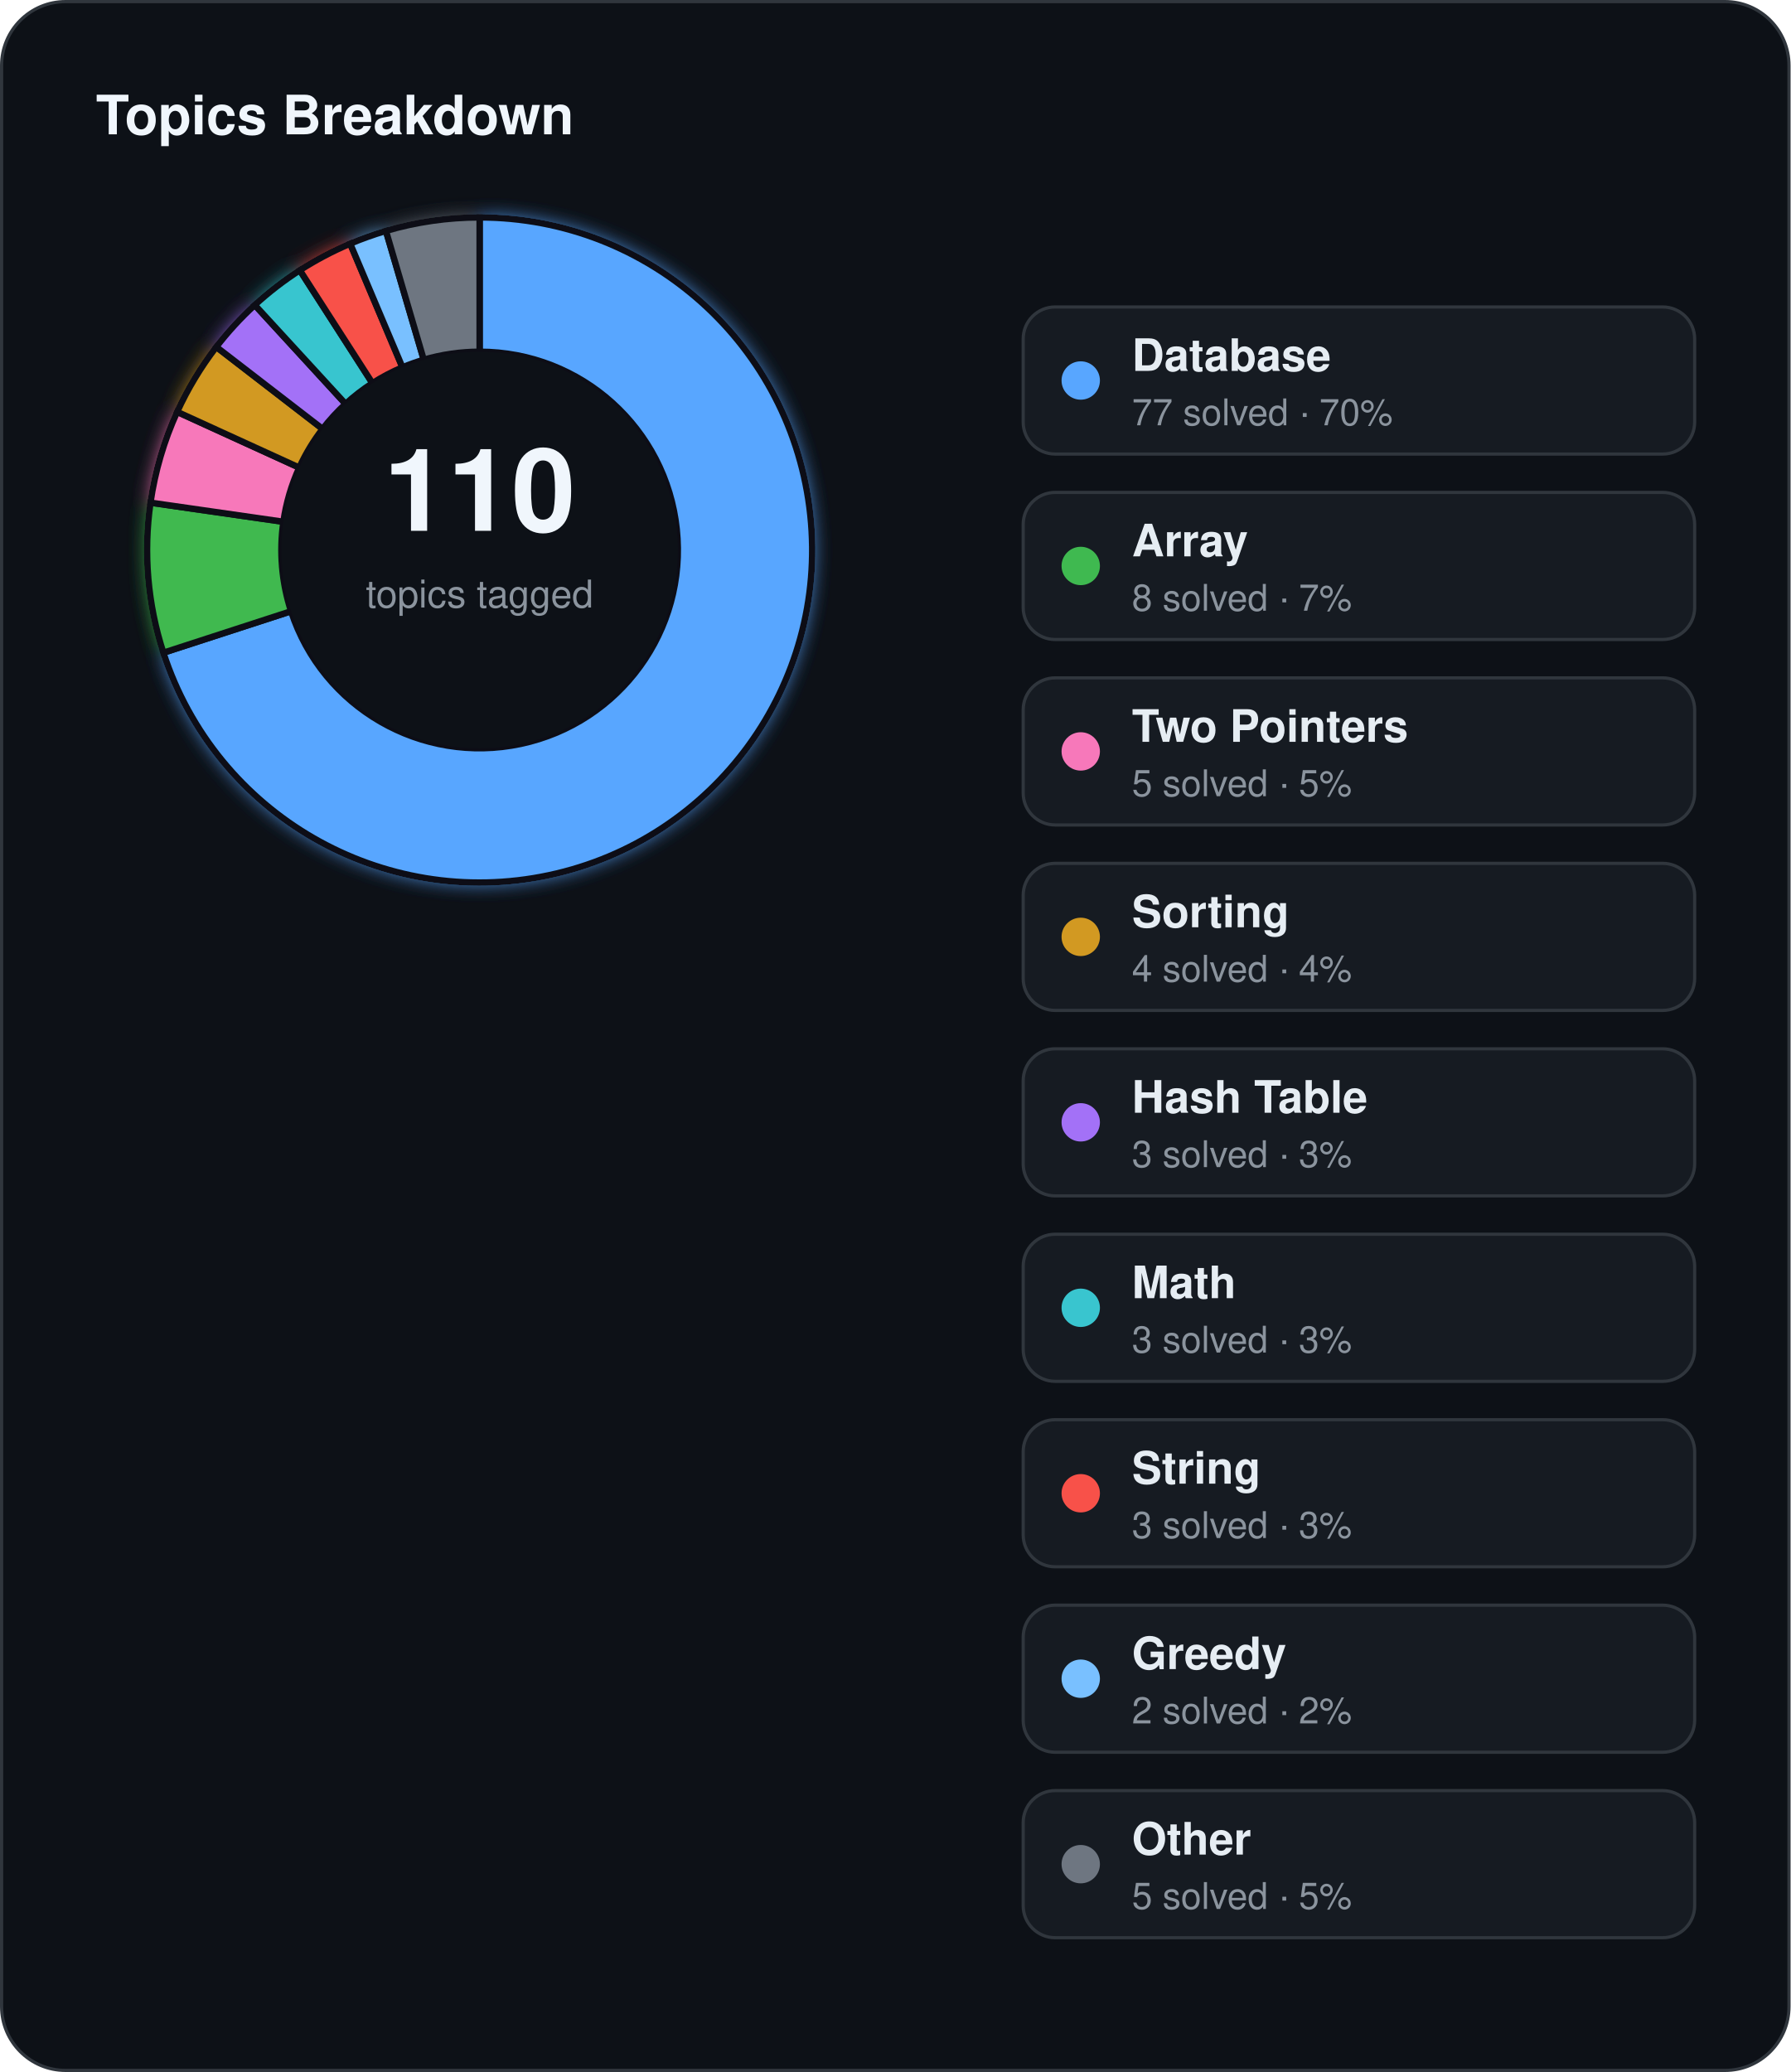
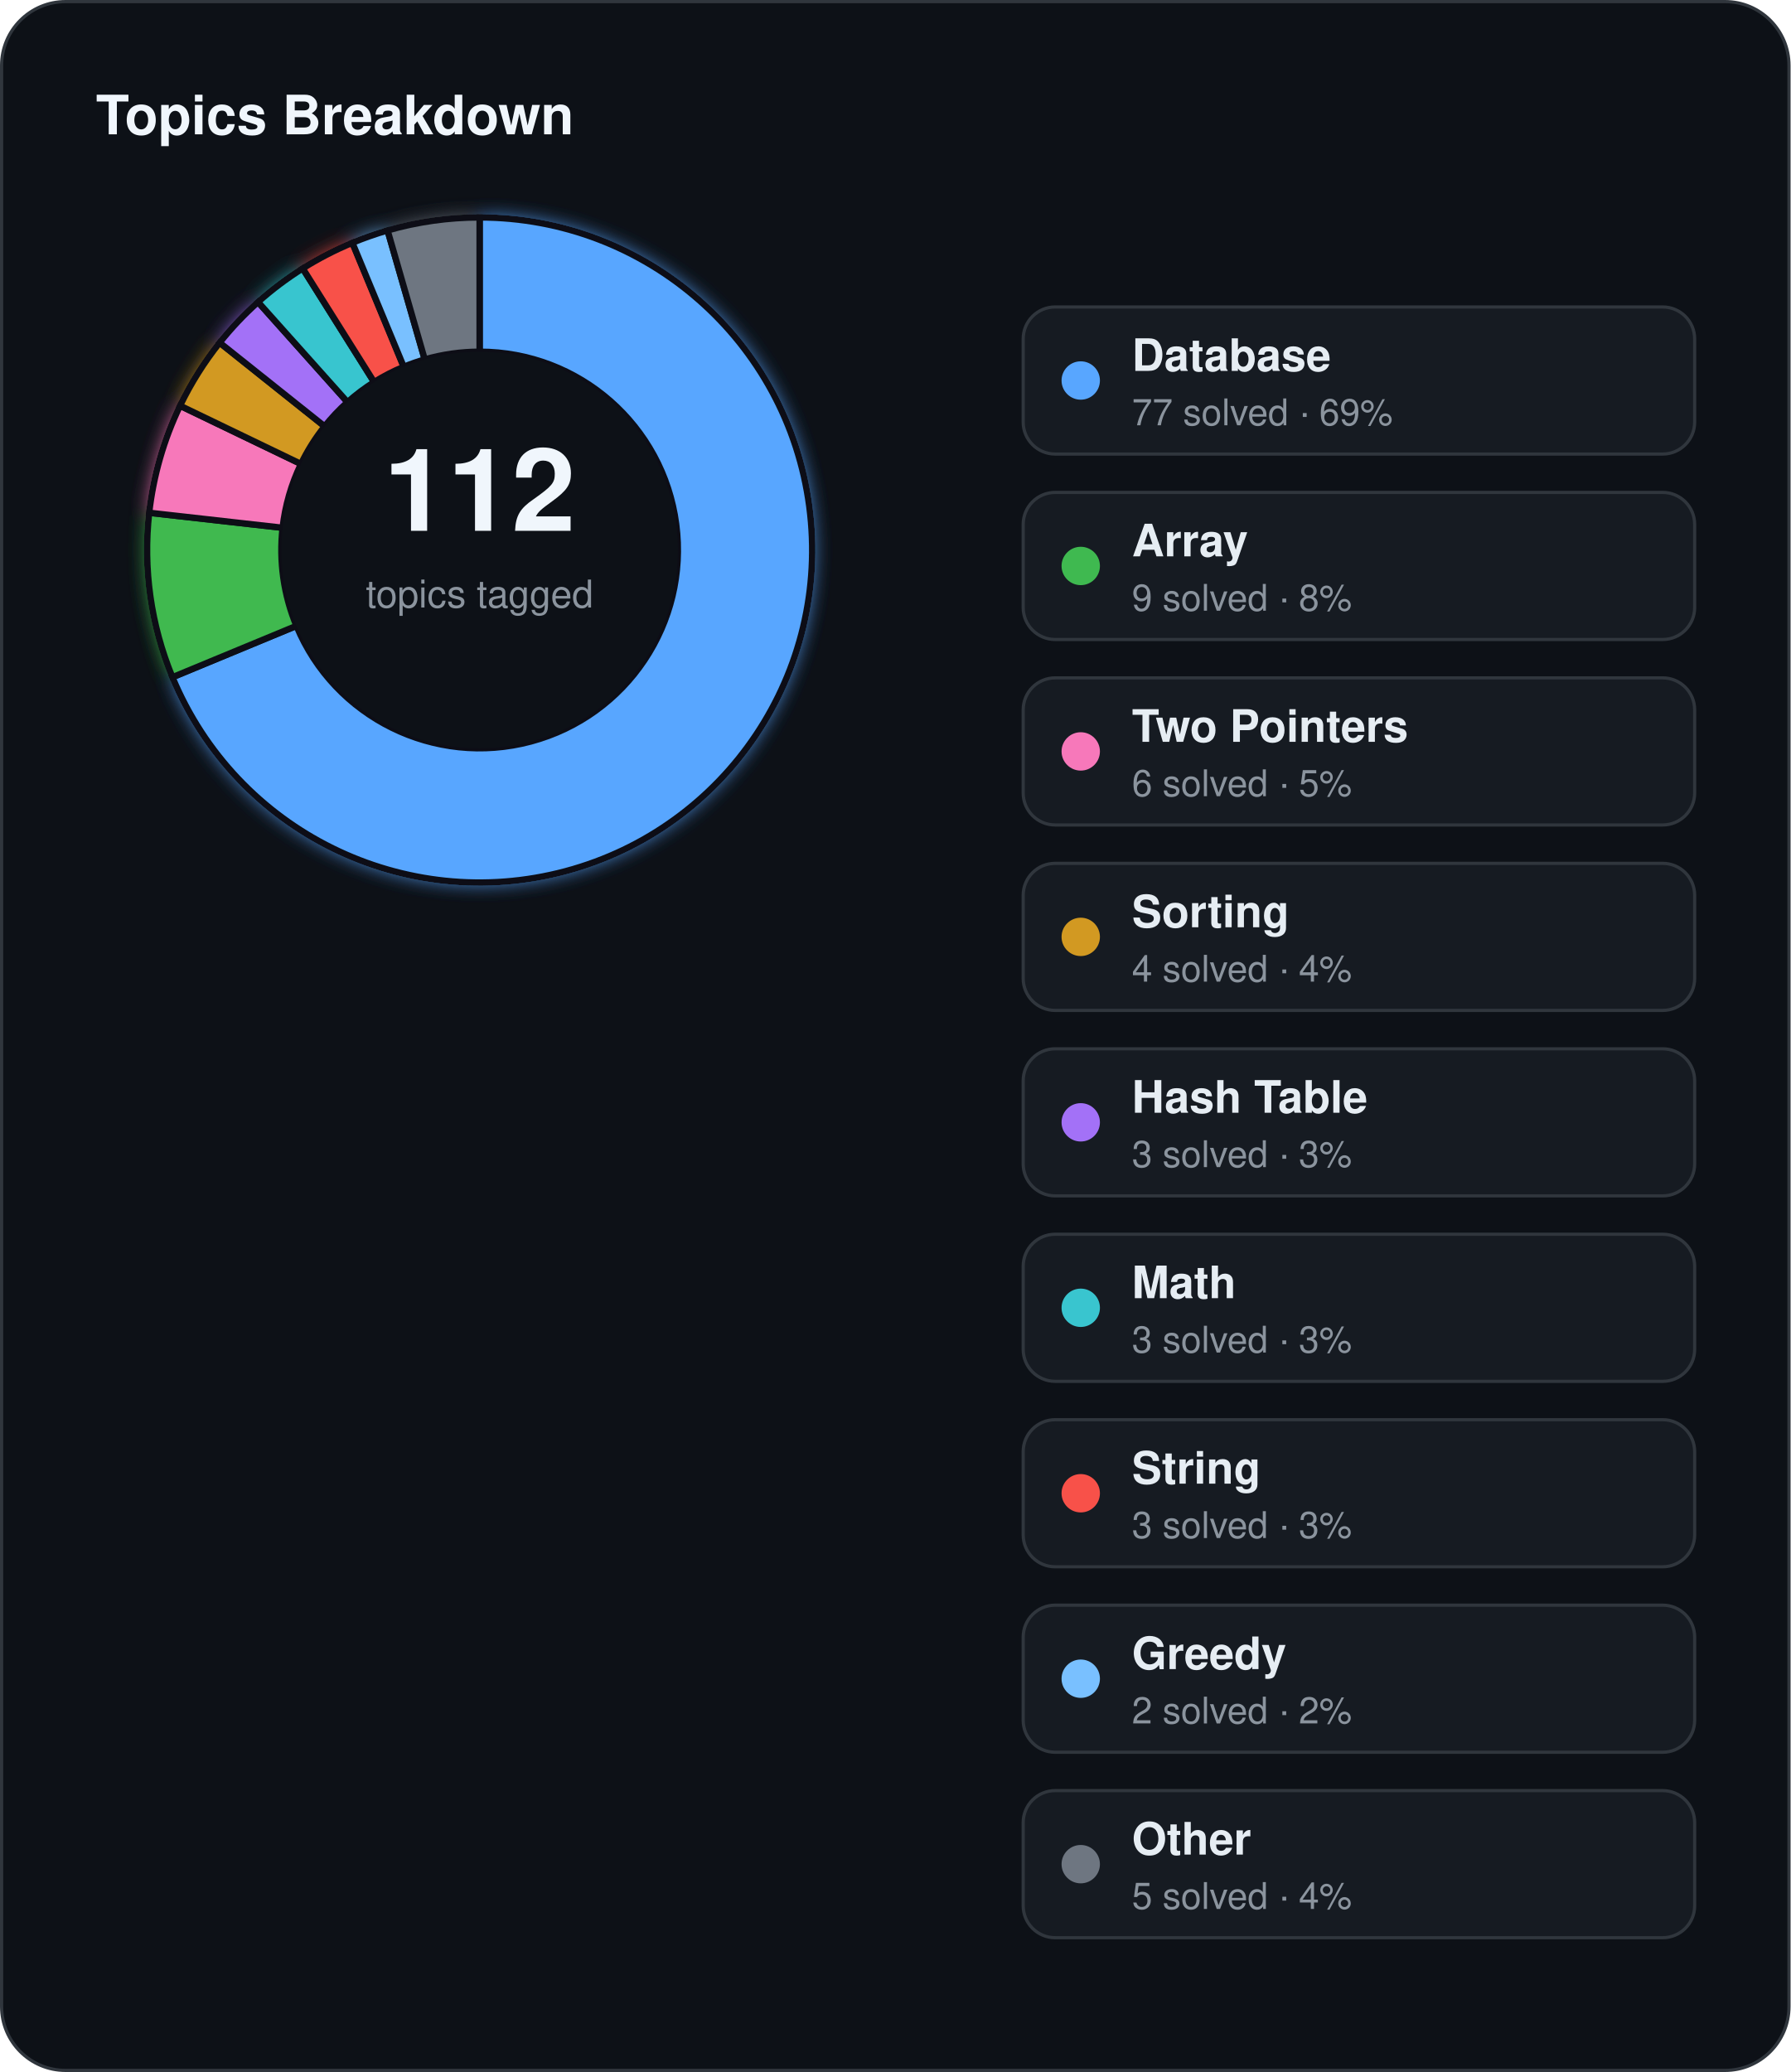
<svg xmlns="http://www.w3.org/2000/svg" width="560" height="648" viewBox="0 0 560 648">
  <defs>
    <filter id="topics-glow" x="-60%" y="-60%" width="220%" height="220%">
      <feGaussianBlur stdDeviation="3" result="blur" />
      <feMerge>
        <feMergeNode in="blur" />
        <feMergeNode in="SourceGraphic" />
      </feMerge>
    </filter>
  </defs>
  <rect x="0.5" y="0.5" width="559" height="647" rx="20" fill="#0d1117" stroke="#30363d" stroke-width="1" />
  <text x="30" y="42" fill="#f0f6fc" font-family="Segoe UI, Helvetica, Arial, sans-serif" font-size="17" font-weight="700">Topics Breakdown</text>
  <g filter="url(#topics-glow)">
-     <path d="M 150.00,68.00 A 104,104 0 1 1 51.09,204.14 L 91.03,191.16 A 62,62 0 1 0 150.00,110.00 Z" fill="#58a6ff" stroke="#0d1117" stroke-width="2" />
-     <path d="M 51.09,204.14 A 104,104 0 0 1 47.06,157.20 L 88.63,163.18 A 62,62 0 0 0 91.03,191.16 Z" fill="#3fb950" stroke="#0d1117" stroke-width="2" />
-     <path d="M 47.06,157.20 A 104,104 0 0 1 55.40,128.80 L 93.60,146.24 A 62,62 0 0 0 88.63,163.18 Z" fill="#f778ba" stroke="#0d1117" stroke-width="2" />
-     <path d="M 55.40,128.80 A 104,104 0 0 1 67.64,108.49 L 100.90,134.14 A 62,62 0 0 0 93.60,146.24 Z" fill="#d29922" stroke="#0d1117" stroke-width="2" />
-     <path d="M 67.64,108.49 A 104,104 0 0 1 79.68,95.38 L 108.08,126.32 A 62,62 0 0 0 100.90,134.14 Z" fill="#a371f7" stroke="#0d1117" stroke-width="2" />
-     <path d="M 79.68,95.38 A 104,104 0 0 1 93.77,84.51 L 116.48,119.84 A 62,62 0 0 0 108.08,126.32 Z" fill="#39c5cf" stroke="#0d1117" stroke-width="2" />
-     <path d="M 93.77,84.51 A 104,104 0 0 1 109.52,76.20 L 125.87,114.89 A 62,62 0 0 0 116.48,119.84 Z" fill="#f85149" stroke="#0d1117" stroke-width="2" />
-     <path d="M 109.52,76.20 A 104,104 0 0 1 120.70,72.21 L 132.53,112.51 A 62,62 0 0 0 125.87,114.89 Z" fill="#79c0ff" stroke="#0d1117" stroke-width="2" />
-     <path d="M 120.70,72.21 A 104,104 0 0 1 150.00,68.00 L 150.00,110.00 A 62,62 0 0 0 132.53,112.51 Z" fill="#6e7681" stroke="#0d1117" stroke-width="2" />
+     <path d="M 150.00,68.00 A 104,104 0 1 1 53.92,211.80 L 92.72,195.73 A 62,62 0 1 0 150.00,110.00 Z" fill="#58a6ff" stroke="#0d1117" stroke-width="2" />
+     <path d="M 53.92,211.80 A 104,104 0 0 1 46.65,160.36 L 88.39,165.06 A 62,62 0 0 0 92.72,195.73 Z" fill="#3fb950" stroke="#0d1117" stroke-width="2" />
+     <path d="M 46.65,160.36 A 104,104 0 0 1 56.30,126.88 L 94.14,145.10 A 62,62 0 0 0 88.39,165.06 Z" fill="#f778ba" stroke="#0d1117" stroke-width="2" />
+     <path d="M 56.30,126.88 A 104,104 0 0 1 68.69,107.16 L 101.53,133.34 A 62,62 0 0 0 94.14,145.10 Z" fill="#d29922" stroke="#0d1117" stroke-width="2" />
+     <path d="M 68.69,107.16 A 104,104 0 0 1 80.70,94.45 L 108.69,125.77 A 62,62 0 0 0 101.53,133.34 Z" fill="#a371f7" stroke="#0d1117" stroke-width="2" />
+     <path d="M 80.70,94.45 A 104,104 0 0 1 94.67,83.94 L 117.01,119.50 A 62,62 0 0 0 108.69,125.77 Z" fill="#39c5cf" stroke="#0d1117" stroke-width="2" />
+     <path d="M 94.67,83.94 A 104,104 0 0 1 110.20,75.92 L 126.27,114.72 A 62,62 0 0 0 117.01,119.50 Z" fill="#f85149" stroke="#0d1117" stroke-width="2" />
+     <path d="M 110.20,75.92 A 104,104 0 0 1 121.21,72.06 L 132.84,112.42 A 62,62 0 0 0 126.27,114.72 Z" fill="#79c0ff" stroke="#0d1117" stroke-width="2" />
+     <path d="M 121.21,72.06 A 104,104 0 0 1 150.00,68.00 L 150.00,110.00 A 62,62 0 0 0 132.84,112.42 Z" fill="#6e7681" stroke="#0d1117" stroke-width="2" />
  </g>
  <circle cx="150" cy="172" r="62" fill="#0d1117" />
-   <text x="150" y="166" text-anchor="middle" fill="#f0f6fc" font-family="Segoe UI, Helvetica, Arial, sans-serif" font-size="36" font-weight="700">110</text>
+   <text x="150" y="166" text-anchor="middle" fill="#f0f6fc" font-family="Segoe UI, Helvetica, Arial, sans-serif" font-size="36" font-weight="700">112</text>
  <text x="150" y="190" text-anchor="middle" fill="#8b949e" font-family="Segoe UI, Helvetica, Arial, sans-serif" font-size="12">topics tagged</text>
  <rect x="320" y="96" width="210" height="46" rx="10" fill="#161b22" stroke="#30363d" stroke-width="1" />
  <circle cx="338" cy="119" r="6" fill="#58a6ff" />
  <text x="354" y="116" fill="#e6edf3" font-family="Segoe UI, Helvetica, Arial, sans-serif" font-size="14" font-weight="600">Database</text>
-   <text x="354" y="133" fill="#8b949e" font-family="Segoe UI, Helvetica, Arial, sans-serif" font-size="11.5">77 solved · 70%</text>
+   <text x="354" y="133" fill="#8b949e" font-family="Segoe UI, Helvetica, Arial, sans-serif" font-size="11.5">77 solved · 69%</text>
  <rect x="320" y="154" width="210" height="46" rx="10" fill="#161b22" stroke="#30363d" stroke-width="1" />
  <circle cx="338" cy="177" r="6" fill="#3fb950" />
  <text x="354" y="174" fill="#e6edf3" font-family="Segoe UI, Helvetica, Arial, sans-serif" font-size="14" font-weight="600">Array</text>
-   <text x="354" y="191" fill="#8b949e" font-family="Segoe UI, Helvetica, Arial, sans-serif" font-size="11.5">8 solved · 7%</text>
+   <text x="354" y="191" fill="#8b949e" font-family="Segoe UI, Helvetica, Arial, sans-serif" font-size="11.5">9 solved · 8%</text>
  <rect x="320" y="212" width="210" height="46" rx="10" fill="#161b22" stroke="#30363d" stroke-width="1" />
  <circle cx="338" cy="235" r="6" fill="#f778ba" />
  <text x="354" y="232" fill="#e6edf3" font-family="Segoe UI, Helvetica, Arial, sans-serif" font-size="14" font-weight="600">Two Pointers</text>
-   <text x="354" y="249" fill="#8b949e" font-family="Segoe UI, Helvetica, Arial, sans-serif" font-size="11.5">5 solved · 5%</text>
+   <text x="354" y="249" fill="#8b949e" font-family="Segoe UI, Helvetica, Arial, sans-serif" font-size="11.5">6 solved · 5%</text>
  <rect x="320" y="270" width="210" height="46" rx="10" fill="#161b22" stroke="#30363d" stroke-width="1" />
  <circle cx="338" cy="293" r="6" fill="#d29922" />
  <text x="354" y="290" fill="#e6edf3" font-family="Segoe UI, Helvetica, Arial, sans-serif" font-size="14" font-weight="600">Sorting</text>
  <text x="354" y="307" fill="#8b949e" font-family="Segoe UI, Helvetica, Arial, sans-serif" font-size="11.5">4 solved · 4%</text>
  <rect x="320" y="328" width="210" height="46" rx="10" fill="#161b22" stroke="#30363d" stroke-width="1" />
  <circle cx="338" cy="351" r="6" fill="#a371f7" />
  <text x="354" y="348" fill="#e6edf3" font-family="Segoe UI, Helvetica, Arial, sans-serif" font-size="14" font-weight="600">Hash Table</text>
  <text x="354" y="365" fill="#8b949e" font-family="Segoe UI, Helvetica, Arial, sans-serif" font-size="11.5">3 solved · 3%</text>
  <rect x="320" y="386" width="210" height="46" rx="10" fill="#161b22" stroke="#30363d" stroke-width="1" />
  <circle cx="338" cy="409" r="6" fill="#39c5cf" />
  <text x="354" y="406" fill="#e6edf3" font-family="Segoe UI, Helvetica, Arial, sans-serif" font-size="14" font-weight="600">Math</text>
  <text x="354" y="423" fill="#8b949e" font-family="Segoe UI, Helvetica, Arial, sans-serif" font-size="11.5">3 solved · 3%</text>
  <rect x="320" y="444" width="210" height="46" rx="10" fill="#161b22" stroke="#30363d" stroke-width="1" />
  <circle cx="338" cy="467" r="6" fill="#f85149" />
  <text x="354" y="464" fill="#e6edf3" font-family="Segoe UI, Helvetica, Arial, sans-serif" font-size="14" font-weight="600">String</text>
  <text x="354" y="481" fill="#8b949e" font-family="Segoe UI, Helvetica, Arial, sans-serif" font-size="11.5">3 solved · 3%</text>
  <rect x="320" y="502" width="210" height="46" rx="10" fill="#161b22" stroke="#30363d" stroke-width="1" />
  <circle cx="338" cy="525" r="6" fill="#79c0ff" />
  <text x="354" y="522" fill="#e6edf3" font-family="Segoe UI, Helvetica, Arial, sans-serif" font-size="14" font-weight="600">Greedy</text>
  <text x="354" y="539" fill="#8b949e" font-family="Segoe UI, Helvetica, Arial, sans-serif" font-size="11.5">2 solved · 2%</text>
  <rect x="320" y="560" width="210" height="46" rx="10" fill="#161b22" stroke="#30363d" stroke-width="1" />
  <circle cx="338" cy="583" r="6" fill="#6e7681" />
  <text x="354" y="580" fill="#e6edf3" font-family="Segoe UI, Helvetica, Arial, sans-serif" font-size="14" font-weight="600">Other</text>
-   <text x="354" y="597" fill="#8b949e" font-family="Segoe UI, Helvetica, Arial, sans-serif" font-size="11.5">5 solved · 5%</text>
+   <text x="354" y="597" fill="#8b949e" font-family="Segoe UI, Helvetica, Arial, sans-serif" font-size="11.5">5 solved · 4%</text>
</svg>
